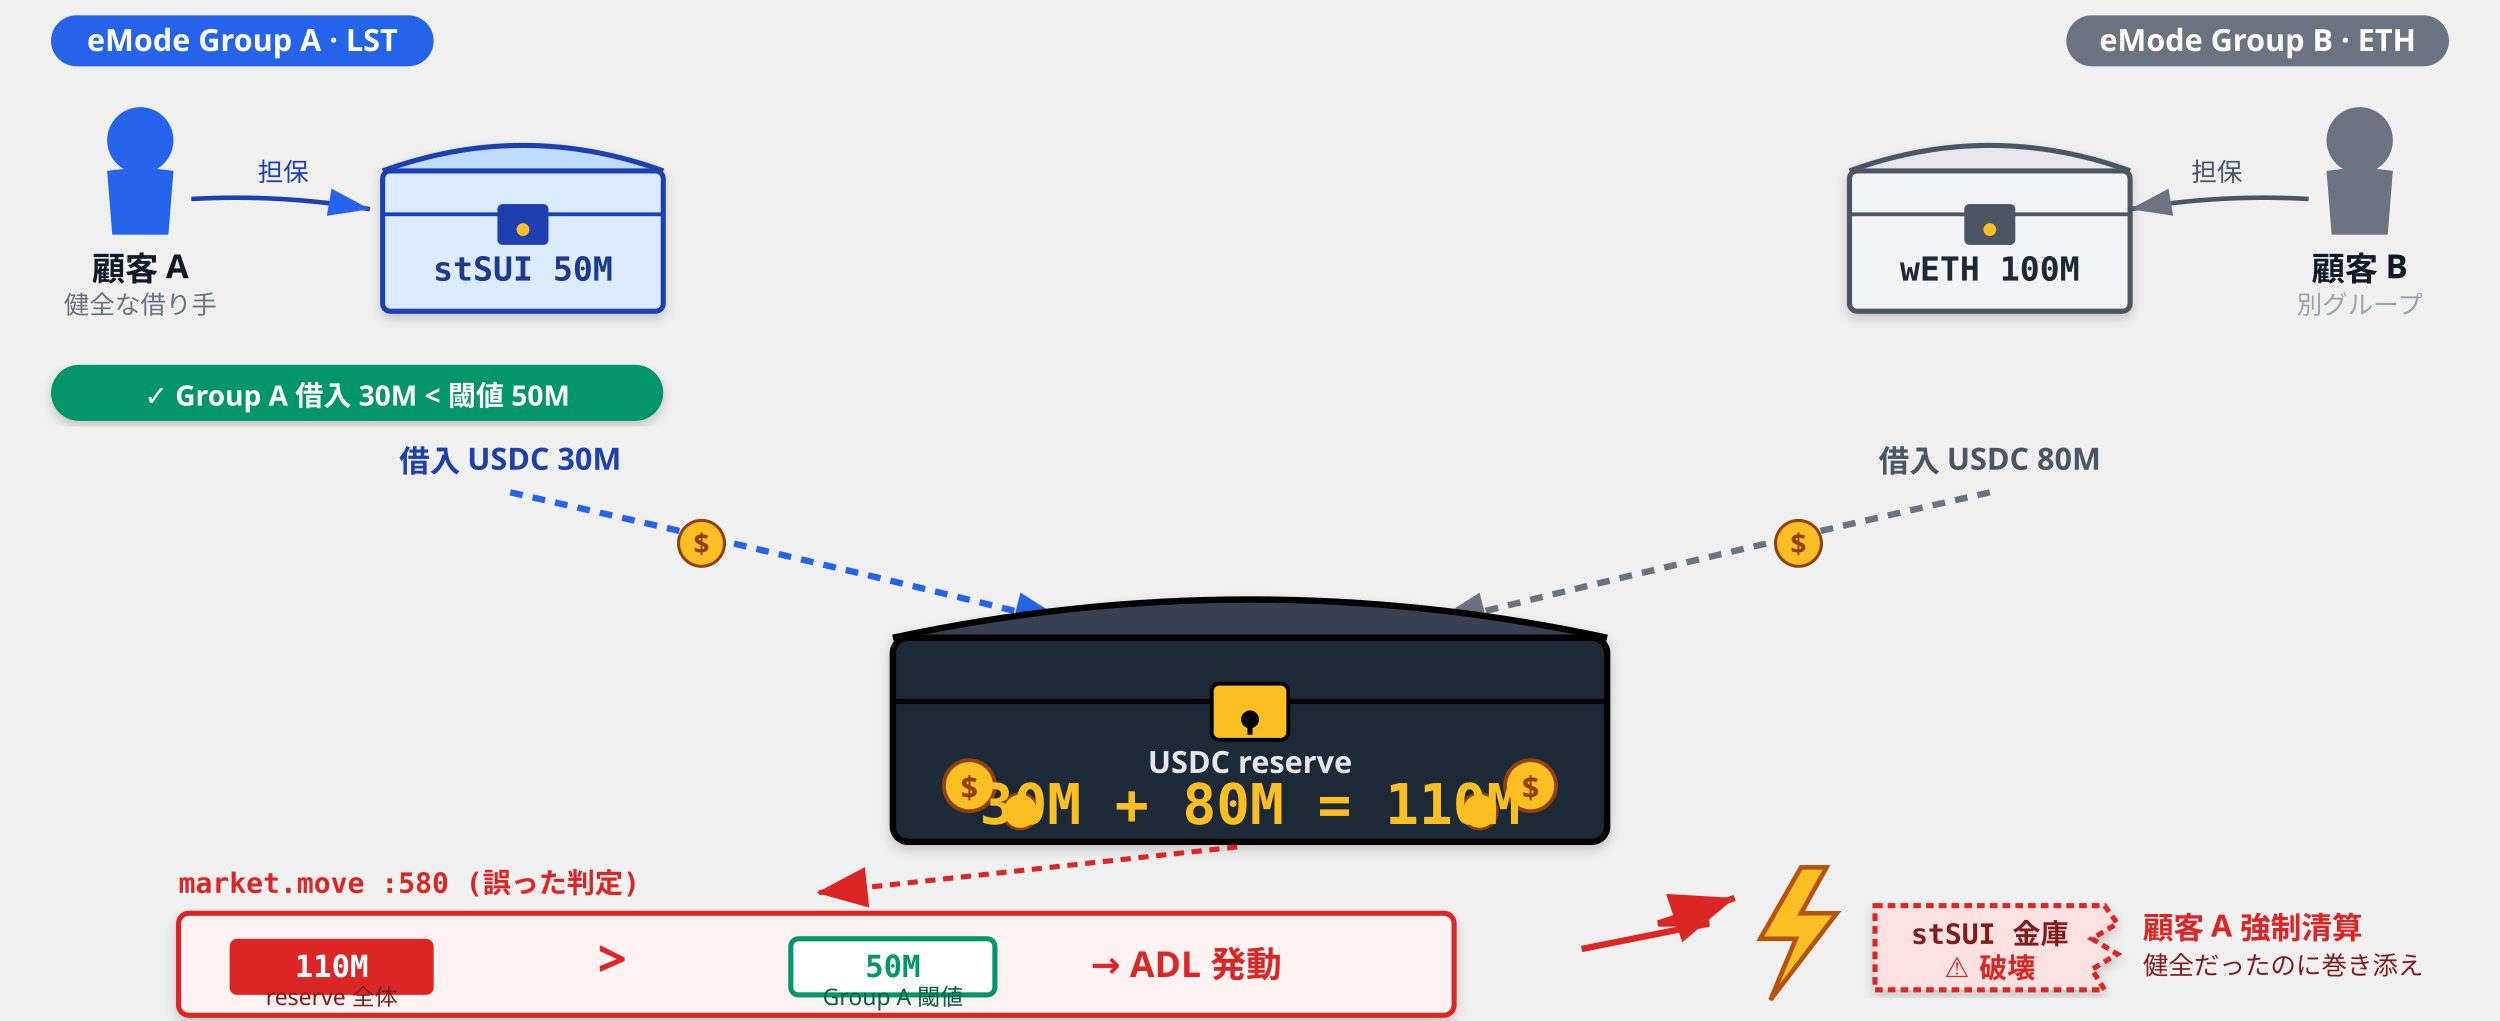
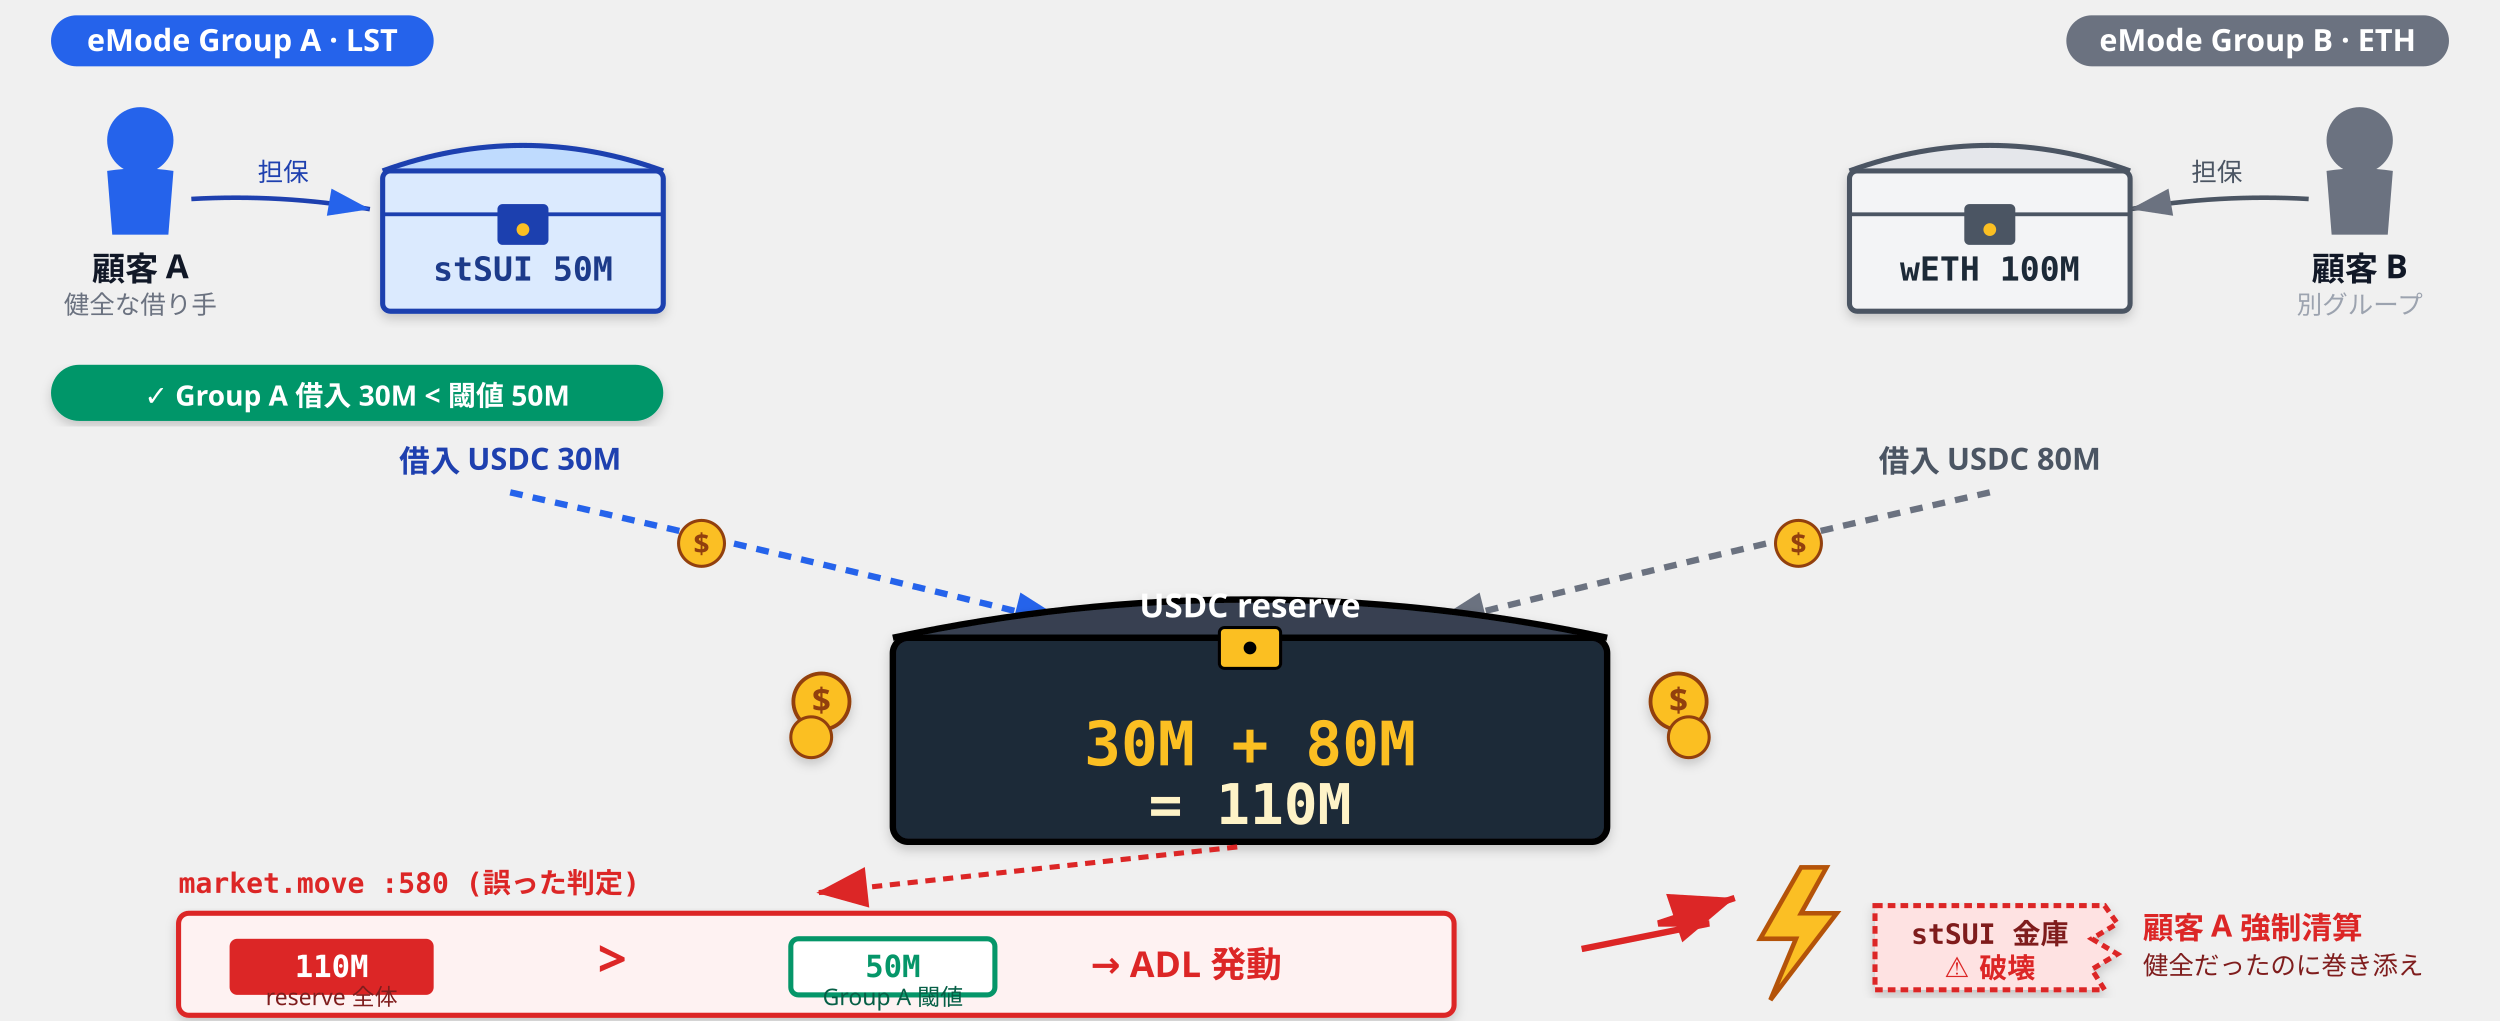
<svg xmlns="http://www.w3.org/2000/svg" viewBox="0 0 980 400" font-family="'Noto Sans JP', system-ui, sans-serif">
  <defs>
    <marker id="ar" markerWidth="10" markerHeight="10" refX="9" refY="3" orient="auto">
      <path d="M0,0 L9,3 L0,6 Z" fill="#374151" />
    </marker>
    <marker id="arb" markerWidth="10" markerHeight="10" refX="9" refY="3" orient="auto">
      <path d="M0,0 L9,3 L0,6 Z" fill="#2563eb" />
    </marker>
    <marker id="arg" markerWidth="10" markerHeight="10" refX="9" refY="3" orient="auto">
      <path d="M0,0 L9,3 L0,6 Z" fill="#6b7280" />
    </marker>
    <marker id="arr" markerWidth="12" markerHeight="12" refX="10" refY="4" orient="auto">
      <path d="M0,0 L10,4 L0,8 Z" fill="#dc2626" />
    </marker>
    <filter id="shadow" x="-10%" y="-10%" width="120%" height="120%">
      <feDropShadow dx="0" dy="2" stdDeviation="2" flood-opacity="0.18" />
    </filter>
  </defs>
  <g>
    <rect x="20" y="6" width="150" height="20" rx="10" fill="#2563eb" />
    <text x="95" y="20" text-anchor="middle" fill="white" font-size="12" font-weight="700">eMode Group A · LST</text>
    <circle cx="55" cy="55" r="13" fill="#2563eb" />
    <path d="M 42 67 Q 55 65 68 67 L 66 92 L 44 92 Z" fill="#2563eb" />
    <text x="55" y="110" text-anchor="middle" font-size="13" font-weight="700" fill="#111827">顧客 A</text>
    <text x="55" y="123" text-anchor="middle" font-size="10" fill="#6b7280">健全な借り手</text>
    <path d="M 75 78 Q 110 76 145 82" stroke="#1e40af" stroke-width="1.8" fill="none" marker-end="url(#arb)" />
    <text x="111" y="71" text-anchor="middle" font-size="10" fill="#1e40af">担保</text>
    <g transform="translate(145, 42)" filter="url(#shadow)">
      <path d="M 5 25 Q 60 5 115 25" fill="#bfdbfe" stroke="#1e40af" stroke-width="2" />
      <rect x="5" y="25" width="110" height="55" rx="3" fill="#dbeafe" stroke="#1e40af" stroke-width="2" />
      <line x1="5" y1="42" x2="115" y2="42" stroke="#1e40af" stroke-width="1.5" />
      <rect x="50" y="38" width="20" height="16" rx="2" fill="#1e40af" />
      <circle cx="60" cy="48" r="2.5" fill="#fbbf24" />
      <text x="60" y="68" text-anchor="middle" font-size="13" font-weight="700" fill="#1e3a8a" font-family="monospace">stSUI 50M</text>
    </g>
    <rect x="20" y="143" width="240" height="22" rx="11" fill="#059669" filter="url(#shadow)" />
    <text x="140" y="159" text-anchor="middle" fill="white" font-size="11" font-weight="700">✓ Group A 借入 30M &lt; 閾値 50M</text>
    <text x="200" y="185" text-anchor="middle" font-size="12" fill="#1e40af" font-weight="700">借入 USDC 30M</text>
    <path d="M 200 193 Q 320 220 420 245" stroke="#2563eb" stroke-width="2.5" fill="none" marker-end="url(#arb)" stroke-dasharray="5,4" />
    <circle cx="275" cy="213" r="9" fill="#fbbf24" stroke="#92400e" stroke-width="1.2" />
    <text x="275" y="217" text-anchor="middle" font-size="11" font-weight="700" fill="#92400e">$</text>
  </g>
  <g>
    <rect x="810" y="6" width="150" height="20" rx="10" fill="#6b7280" />
    <text x="885" y="20" text-anchor="middle" fill="white" font-size="12" font-weight="700">eMode Group B · ETH</text>
    <circle cx="925" cy="55" r="13" fill="#6b7280" />
    <path d="M 912 67 Q 925 65 938 67 L 936 92 L 914 92 Z" fill="#6b7280" />
    <text x="925" y="110" text-anchor="middle" font-size="13" font-weight="700" fill="#111827">顧客 B</text>
    <text x="925" y="123" text-anchor="middle" font-size="10" fill="#9ca3af">別グループ</text>
    <path d="M 905 78 Q 870 76 835 82" stroke="#4b5563" stroke-width="1.8" fill="none" marker-end="url(#arg)" />
    <text x="869" y="71" text-anchor="middle" font-size="10" fill="#4b5563">担保</text>
    <g transform="translate(720, 42)" filter="url(#shadow)">
      <path d="M 5 25 Q 60 5 115 25" fill="#e5e7eb" stroke="#4b5563" stroke-width="2" />
      <rect x="5" y="25" width="110" height="55" rx="3" fill="#f3f4f6" stroke="#4b5563" stroke-width="2" />
      <line x1="5" y1="42" x2="115" y2="42" stroke="#4b5563" stroke-width="1.5" />
      <rect x="50" y="38" width="20" height="16" rx="2" fill="#4b5563" />
      <circle cx="60" cy="48" r="2.5" fill="#fbbf24" />
      <text x="60" y="68" text-anchor="middle" font-size="13" font-weight="700" fill="#1f2937" font-family="monospace">wETH 100M</text>
    </g>
    <text x="780" y="185" text-anchor="middle" font-size="12" fill="#4b5563" font-weight="700">借入 USDC 80M</text>
    <path d="M 780 193 Q 660 220 560 245" stroke="#6b7280" stroke-width="2.5" fill="none" marker-end="url(#arg)" stroke-dasharray="5,4" />
    <circle cx="705" cy="213" r="9" fill="#fbbf24" stroke="#92400e" stroke-width="1.2" />
    <text x="705" y="217" text-anchor="middle" font-size="11" font-weight="700" fill="#92400e">$</text>
  </g>
  <g transform="translate(340, 220)" filter="url(#shadow)">
+     <g transform="translate(-18, 55)">
+       <circle cx="0" cy="0" r="11" fill="#fbbf24" stroke="#92400e" stroke-width="1.5" />
+       <text x="0" y="4" text-anchor="middle" font-size="13" font-weight="700" fill="#92400e">$</text>
+       <circle cx="-4" cy="14" r="8" fill="#fbbf24" stroke="#92400e" stroke-width="1.2" />
+     </g>
+     <g transform="translate(318, 55)">
+       <circle cx="0" cy="0" r="11" fill="#fbbf24" stroke="#92400e" stroke-width="1.5" />
+       <text x="0" y="4" text-anchor="middle" font-size="13" font-weight="700" fill="#92400e">$</text>
+       <circle cx="4" cy="14" r="8" fill="#fbbf24" stroke="#92400e" stroke-width="1.2" />
+     </g>
    <path d="M 10 30 Q 150 0 290 30" fill="#374151" stroke="#000" stroke-width="2.5" />
+     <text x="150" y="22" text-anchor="middle" font-size="13" font-weight="700" fill="#fff">USDC reserve</text>
    <rect x="10" y="30" width="280" height="80" rx="6" fill="#1f2937" stroke="#000" stroke-width="2.5" />
-     <line x1="10" y1="55" x2="290" y2="55" stroke="#000" stroke-width="2" />
-     <rect x="135" y="48" width="30" height="22" rx="3" fill="#fbbf24" stroke="#000" stroke-width="1.5" />
-     <circle cx="150" cy="62" r="3.5" fill="#000" />
-     <line x1="150" y1="62" x2="150" y2="68" stroke="#000" stroke-width="2" />
-     <circle cx="40" cy="88" r="10" fill="#fbbf24" stroke="#92400e" stroke-width="1.5" />
-     <text x="40" y="93" text-anchor="middle" font-size="12" font-weight="700" fill="#92400e">$</text>
-     <circle cx="60" cy="98" r="7" fill="#fbbf24" stroke="#92400e" stroke-width="1" />
-     <circle cx="260" cy="88" r="10" fill="#fbbf24" stroke="#92400e" stroke-width="1.5" />
-     <text x="260" y="93" text-anchor="middle" font-size="12" font-weight="700" fill="#92400e">$</text>
-     <circle cx="240" cy="98" r="7" fill="#fbbf24" stroke="#92400e" stroke-width="1" />
-     <text x="150" y="83" text-anchor="middle" font-size="12" font-weight="700" fill="#e5e7eb">USDC reserve</text>
-     <text x="150" y="103" text-anchor="middle" font-size="22" font-weight="900" fill="#fbbf24" font-family="monospace">30M + 80M = 110M</text>
+     <rect x="138" y="26" width="24" height="16" rx="2" fill="#fbbf24" stroke="#000" stroke-width="1.2" />
+     <circle cx="150" cy="34" r="2.5" fill="#000" />
+     <text x="150" y="80" text-anchor="middle" font-size="24" font-weight="900" fill="#fbbf24" font-family="monospace">30M + 80M</text>
+     <text x="150" y="103" text-anchor="middle" font-size="22" font-weight="900" fill="#fef3c7" font-family="monospace">= 110M</text>
  </g>
  <g transform="translate(70, 350)">
    <text x="0" y="0" font-size="11" font-family="monospace" fill="#dc2626" font-weight="700">market.move :580 (誤った判定)</text>
    <rect x="0" y="8" width="500" height="40" rx="4" fill="#fef2f2" stroke="#dc2626" stroke-width="2" filter="url(#shadow)" />
    <g transform="translate(60, 28)">
      <rect x="-40" y="-10" width="80" height="22" rx="3" fill="#dc2626" />
      <text x="0" y="5" text-anchor="middle" font-size="12" font-weight="700" fill="white" font-family="monospace">110M</text>
    </g>
    <text x="60" y="44" text-anchor="middle" font-size="9" fill="#7f1d1d">reserve 全体</text>
    <text x="170" y="33" text-anchor="middle" font-size="20" font-weight="900" fill="#dc2626">&gt;</text>
    <g transform="translate(280, 28)">
      <rect x="-40" y="-10" width="80" height="22" rx="3" fill="#fff" stroke="#059669" stroke-width="2" />
      <text x="0" y="5" text-anchor="middle" font-size="12" font-weight="700" fill="#059669" font-family="monospace">50M</text>
    </g>
    <text x="280" y="44" text-anchor="middle" font-size="9" fill="#065f46">Group A 閾値</text>
    <text x="395" y="33" text-anchor="middle" font-size="14" font-weight="700" fill="#dc2626">→ ADL 発動</text>
  </g>
  <path d="M 485 332 L 320 350" stroke="#dc2626" stroke-width="2" fill="none" marker-end="url(#arr)" stroke-dasharray="4,3" />
  <g transform="translate(620, 340)">
    <path d="M 0 32 L 50 22 L 30 22 L 60 12" stroke="#dc2626" stroke-width="2.5" fill="none" marker-end="url(#arr)" />
    <g transform="translate(70, 0)">
      <path d="M 16 0 L 0 28 L 14 28 L 4 52 L 30 18 L 16 18 L 26 0 Z" fill="#fbbf24" stroke="#b45309" stroke-width="1.8" />
    </g>
    <g transform="translate(110, 10)" filter="url(#shadow)">
      <path d="M 5 5 L 95 5 L 100 12 L 90 18 L 100 24 L 90 30 L 95 38 L 5 38 Z" fill="#fee2e2" stroke="#dc2626" stroke-width="2" stroke-dasharray="3,2" />
      <text x="50" y="20" text-anchor="middle" font-size="11" font-weight="700" fill="#7f1d1d" font-family="monospace">stSUI 金庫</text>
      <text x="50" y="33" text-anchor="middle" font-size="11" font-weight="700" fill="#dc2626">⚠ 破壊</text>
    </g>
    <text x="220" y="28" font-size="12" font-weight="700" fill="#dc2626">顧客 A 強制清算</text>
    <text x="220" y="42" font-size="10" fill="#7f1d1d">健全だったのに巻き添え</text>
  </g>
</svg>
